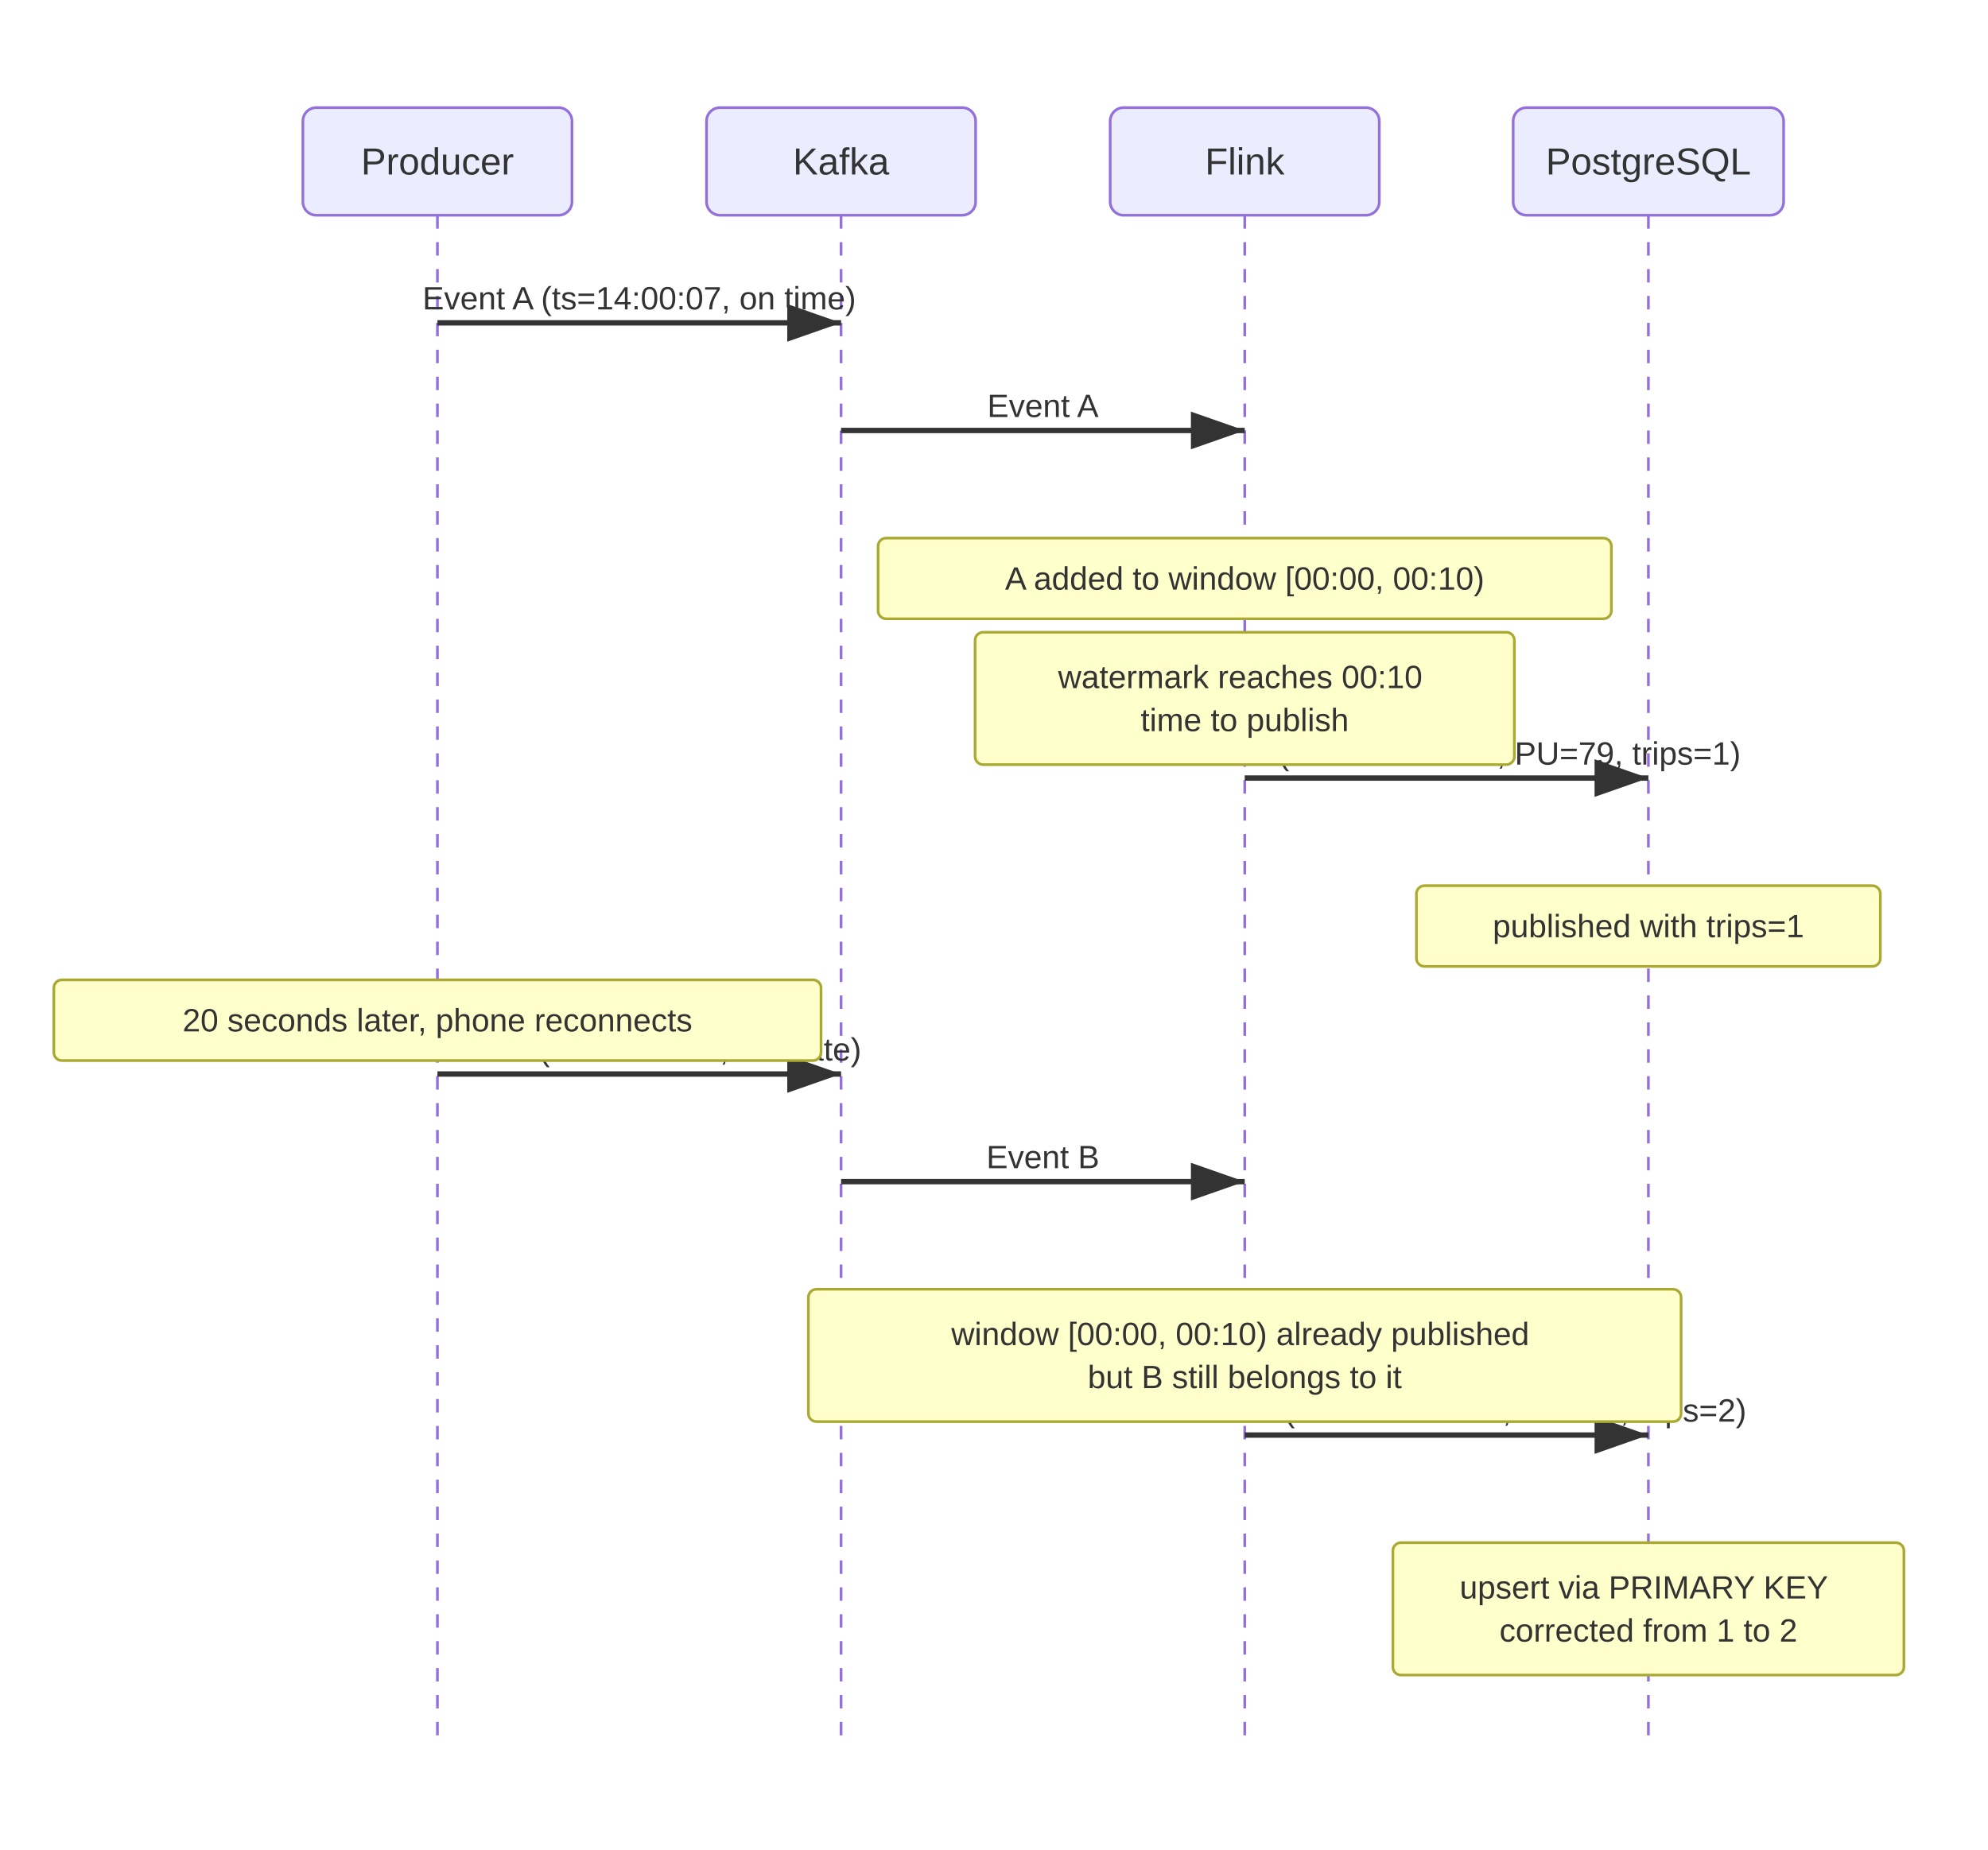
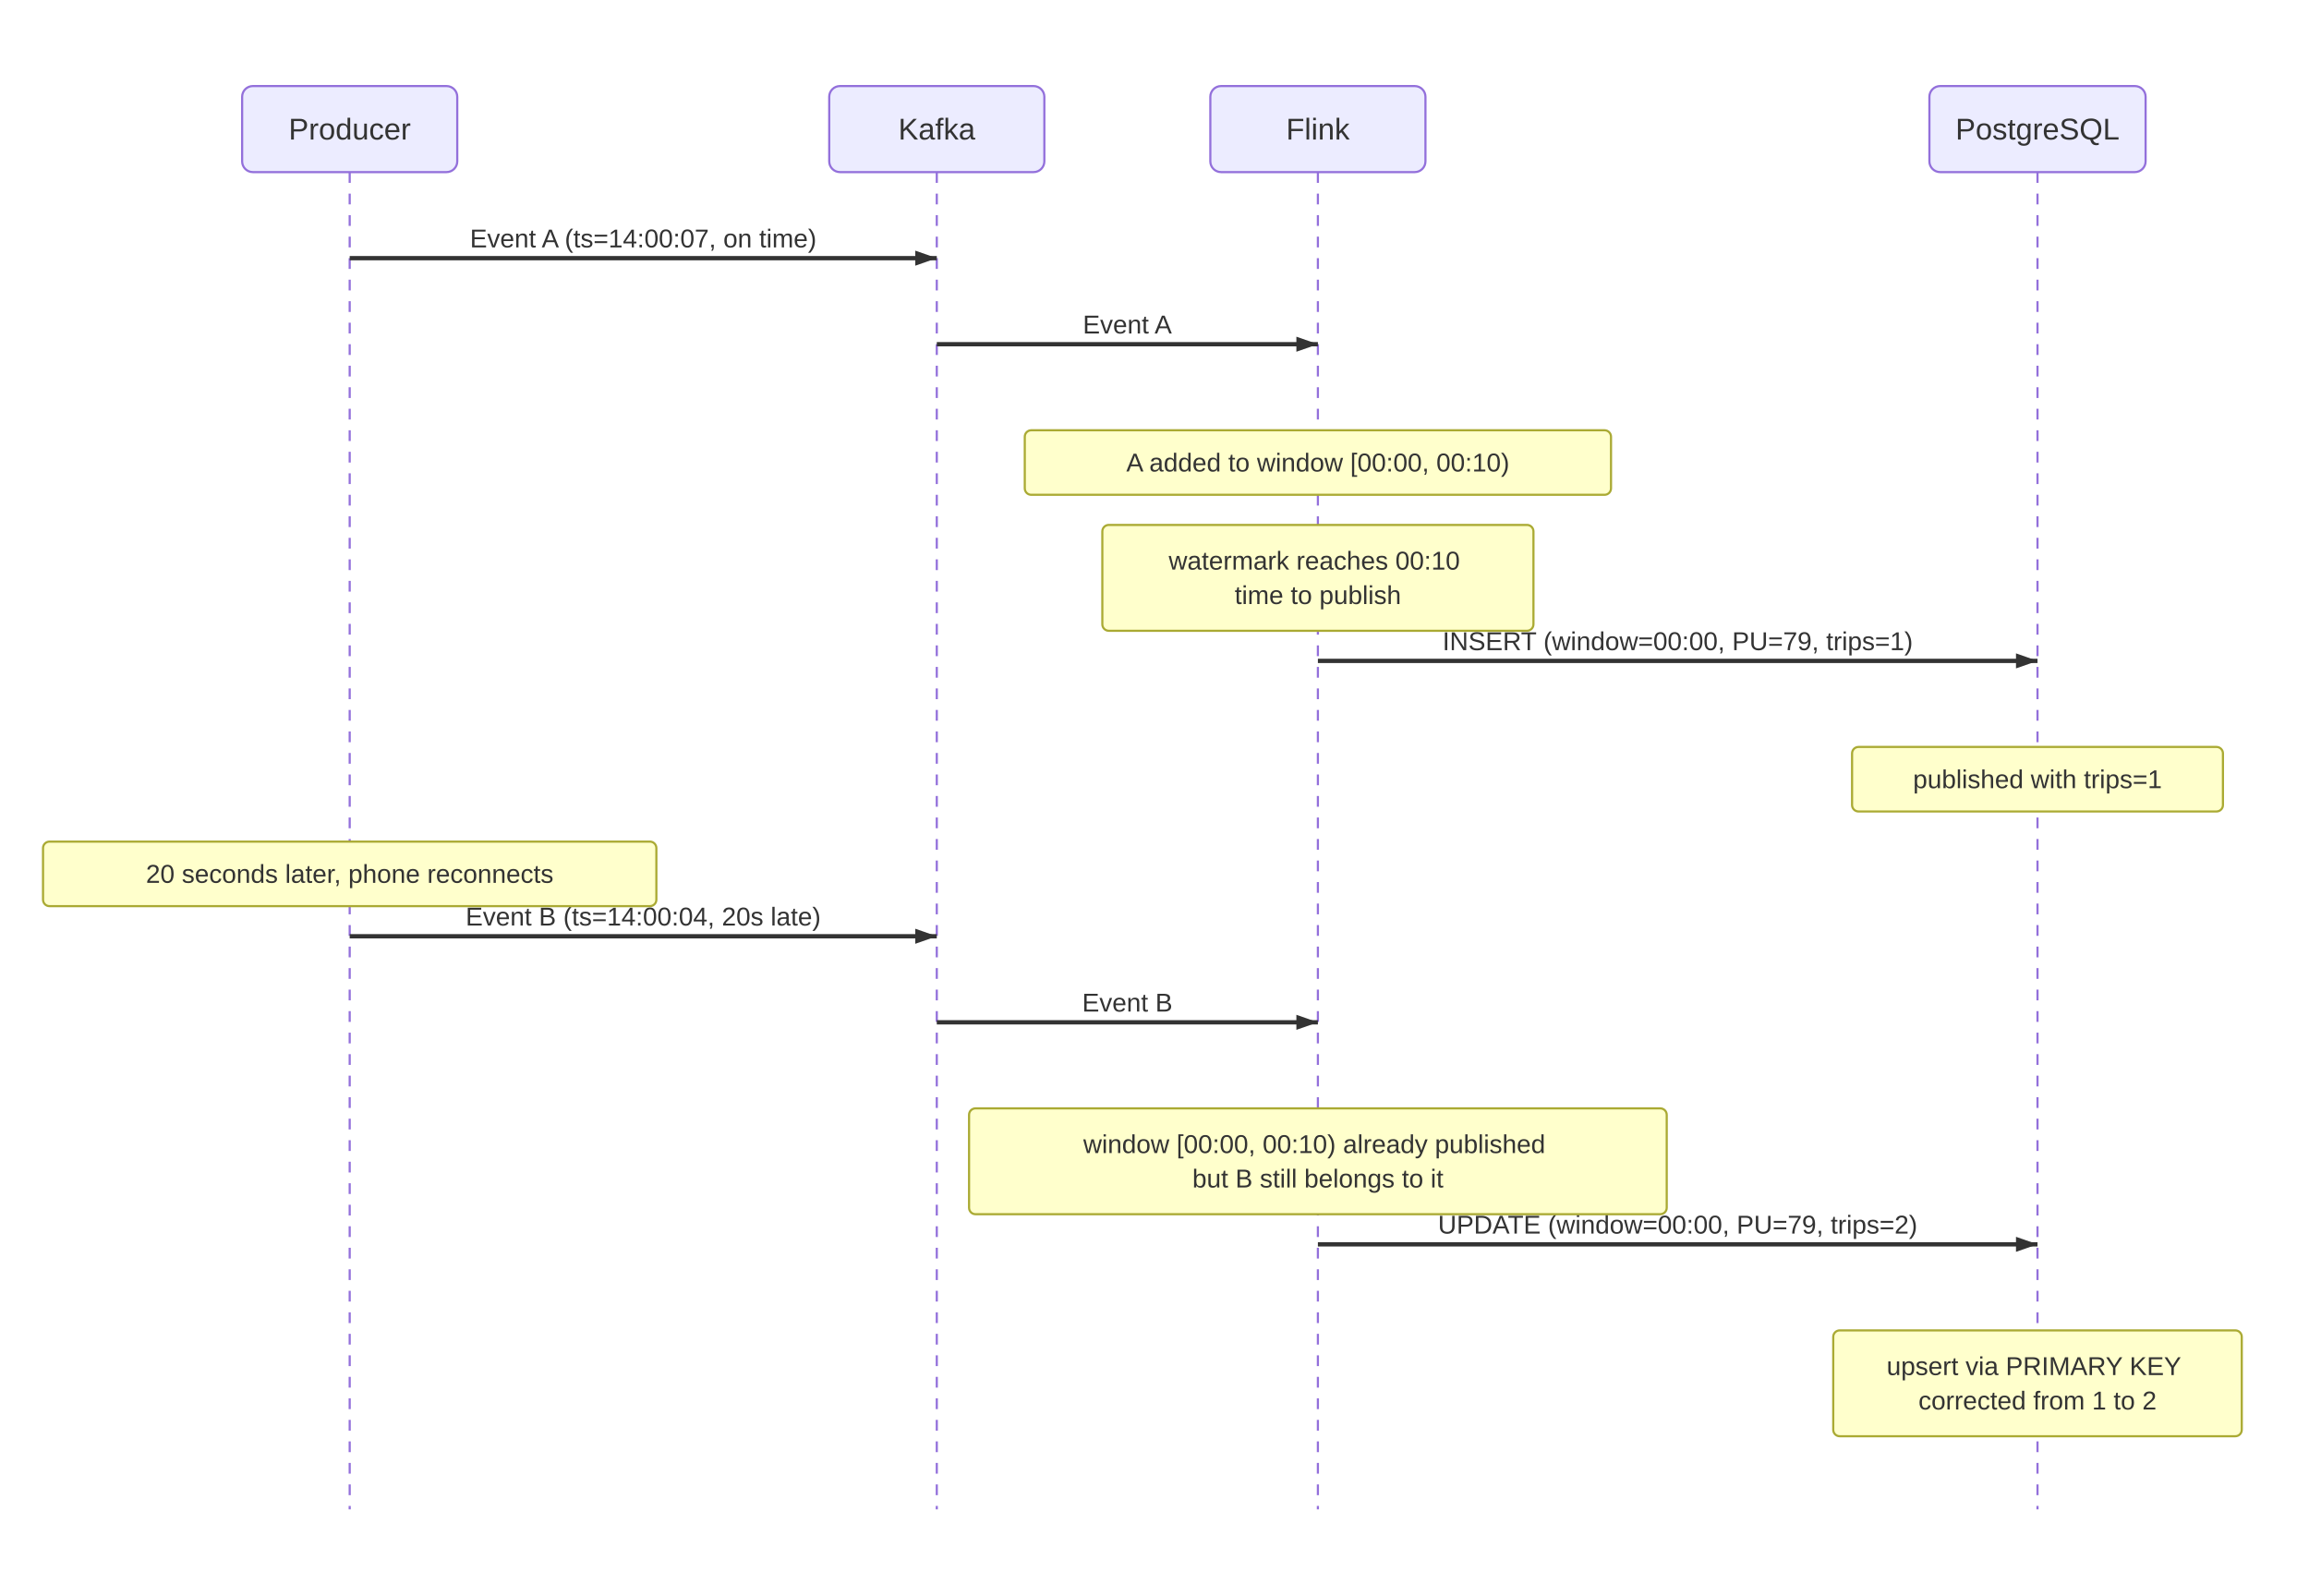
- <svg xmlns="http://www.w3.org/2000/svg" viewBox="-92.55 -20 738.75 687.6" width="738.75" height="687.6" style="background-color: white">
+ <svg xmlns="http://www.w3.org/2000/svg" viewBox="-92.55 -20 1073.3 741.6" width="1073.3" height="741.6" style="background-color: white">
  <defs>
-     <marker id="seq-arrow" markerWidth="10" markerHeight="7" refX="10" refY="3.5" orient="auto">
+     <marker id="seq-arrow" markerWidth="10" markerHeight="7" refX="10" refY="3.5" orient="auto" markerUnits="userSpaceOnUse">
      <polygon points="0 0, 10 3.5, 0 7" fill="#333333" />
    </marker>
-     <marker id="seq-arrow-open" markerWidth="10" markerHeight="7" refX="10" refY="3.5" orient="auto">
+     <marker id="seq-arrow-open" markerWidth="10" markerHeight="7" refX="10" refY="3.5" orient="auto" markerUnits="userSpaceOnUse">
      <polyline points="0 0, 10 3.5, 0 7" fill="none" stroke="#333333" stroke-width="1.5" />
    </marker>
-     <marker id="seq-cross" markerWidth="10" markerHeight="10" refX="5" refY="5" orient="auto">
+     <marker id="seq-cross" markerWidth="10" markerHeight="10" refX="5" refY="5" orient="auto" markerUnits="userSpaceOnUse">
      <line x1="0" y1="0" x2="10" y2="10" stroke="#333333" stroke-width="2" />
      <line x1="10" y1="0" x2="0" y2="10" stroke="#333333" stroke-width="2" />
    </marker>
-     <marker id="seq-async" markerWidth="10" markerHeight="7" refX="10" refY="3.5" orient="auto">
+     <marker id="seq-async" markerWidth="10" markerHeight="7" refX="10" refY="3.5" orient="auto" markerUnits="userSpaceOnUse">
      <polyline points="0 0, 10 3.5, 0 7" fill="none" stroke="#333333" stroke-width="1.5" />
    </marker>
  </defs>
  <style>.seq-participant rect { fill: #ECECFF; stroke: #9370DB; stroke-width: 1; }
.seq-participant text { fill: #333333; font-family: "trebuchet ms", verdana, arial, sans-serif, "Apple Color Emoji", "Segoe UI Emoji", "Noto Color Emoji", "Twemoji Mozilla"; font-size: 14px; }
.seq-lifeline { stroke: #9370DB; stroke-width: 1; stroke-dasharray: 5,5; }
.seq-message line, .seq-message path { stroke: #333333; stroke-width: 2; }
.seq-message text { fill: #333333; font-family: "trebuchet ms", verdana, arial, sans-serif, "Apple Color Emoji", "Segoe UI Emoji", "Noto Color Emoji", "Twemoji Mozilla"; font-size: 12px; }
.seq-activation { fill: #ECECFF; stroke: #9370DB; stroke-width: 1; }
.seq-note rect { fill: #ffffcc; stroke: #aaaa33; stroke-width: 1; }
.seq-note text { fill: #333333; font-family: "trebuchet ms", verdana, arial, sans-serif, "Apple Color Emoji", "Segoe UI Emoji", "Noto Color Emoji", "Twemoji Mozilla"; font-size: 12px; }
.seq-fragment rect { fill: none; stroke: #9370DB; stroke-width: 1; stroke-dasharray: 3,3; }
.seq-fragment text { fill: #333333; font-family: "trebuchet ms", verdana, arial, sans-serif, "Apple Color Emoji", "Segoe UI Emoji", "Noto Color Emoji", "Twemoji Mozilla"; font-size: 11px; font-weight: bold; }
.seq-actor line, .seq-actor circle { stroke: #9370DB; stroke-width: 1; fill: none; }
.seq-actor text { fill: #333333; font-family: "trebuchet ms", verdana, arial, sans-serif, "Apple Color Emoji", "Segoe UI Emoji", "Noto Color Emoji", "Twemoji Mozilla"; font-size: 14px; }
</style>
-   <line class="seq-lifeline" x1="70" y1="60" x2="70" y2="627.6" />
-   <line class="seq-lifeline" x1="220" y1="60" x2="220" y2="627.6" />
-   <line class="seq-lifeline" x1="370" y1="60" x2="370" y2="627.6" />
-   <line class="seq-lifeline" x1="520" y1="60" x2="520" y2="627.6" />
+   <line class="seq-lifeline" x1="70" y1="60" x2="70" y2="681.6" />
+   <line class="seq-lifeline" x1="342.9" y1="60" x2="342.9" y2="681.6" />
+   <line class="seq-lifeline" x1="520.05" y1="60" x2="520.05" y2="681.6" />
+   <line class="seq-lifeline" x1="854.55" y1="60" x2="854.55" y2="681.6" />
  <g class="seq-message">
-     <line x1="70" y1="100" x2="220" y2="100" marker-end="url(#seq-arrow)" />
-     <text x="145" text-anchor="middle" y="95">Event A (ts=14:00:07, on time)</text>
+     <line x1="70" y1="100" x2="342.9" y2="100" marker-end="url(#seq-arrow)" />
+     <text x="206.45" text-anchor="middle" y="95">Event A (ts=14:00:07, on time)</text>
  </g>
  <g class="seq-message">
-     <line x1="220" y1="140" x2="370" y2="140" marker-end="url(#seq-arrow)" />
-     <text x="295" text-anchor="middle" y="135">Event A</text>
+     <line x1="342.9" y1="140" x2="520.05" y2="140" marker-end="url(#seq-arrow)" />
+     <text x="431.47" text-anchor="middle" y="135">Event A</text>
  </g>
  <g class="seq-message">
-     <line x1="370" y1="269.2" x2="520" y2="269.2" marker-end="url(#seq-arrow)" />
-     <text x="445" text-anchor="middle" y="264.2">INSERT (window=00:00, PU=79, trips=1)</text>
+     <line x1="520.05" y1="287.2" x2="854.55" y2="287.2" marker-end="url(#seq-arrow)" />
+     <text x="687.3" text-anchor="middle" y="282.2">INSERT (window=00:00, PU=79, trips=1)</text>
  </g>
  <g class="seq-message">
-     <line x1="70" y1="379.2" x2="220" y2="379.2" marker-end="url(#seq-arrow)" />
-     <text x="145" text-anchor="middle" y="374.2">Event B (ts=14:00:04, 20s late)</text>
+     <line x1="70" y1="415.2" x2="342.9" y2="415.2" marker-end="url(#seq-arrow)" />
+     <text x="206.45" text-anchor="middle" y="410.2">Event B (ts=14:00:04, 20s late)</text>
  </g>
  <g class="seq-message">
-     <line x1="220" y1="419.2" x2="370" y2="419.2" marker-end="url(#seq-arrow)" />
-     <text x="295" text-anchor="middle" y="414.2">Event B</text>
+     <line x1="342.9" y1="455.2" x2="520.05" y2="455.2" marker-end="url(#seq-arrow)" />
+     <text x="431.47" text-anchor="middle" y="450.2">Event B</text>
  </g>
  <g class="seq-message">
-     <line x1="370" y1="513.4" x2="520" y2="513.4" marker-end="url(#seq-arrow)" />
-     <text x="445" text-anchor="middle" y="508.4">UPDATE (window=00:00, PU=79, trips=2)</text>
+     <line x1="520.05" y1="558.4" x2="854.55" y2="558.4" marker-end="url(#seq-arrow)" />
+     <text x="687.3" text-anchor="middle" y="553.4">UPDATE (window=00:00, PU=79, trips=2)</text>
  </g>
  <g class="seq-note">
-     <rect x="233.75" y="180" width="272.5" height="30" rx="3" />
-     <text text-anchor="middle" x="370" y="195" dominant-baseline="central">A added to window [00:00, 00:10)</text>
+     <rect x="383.8" y="180" width="272.5" height="30" rx="3" />
+     <text text-anchor="middle" x="520.05" y="195" dominant-baseline="central">A added to window [00:00, 00:10)</text>
  </g>
  <g class="seq-note">
-     <rect x="269.8" y="215" width="200.4" height="49.2" rx="3" />
-     <text text-anchor="middle" x="370" y="231.6" dominant-baseline="central">
-       <tspan x="370" dy="0">watermark reaches 00:10</tspan>
-       <tspan x="370" dy="16">time to publish</tspan>
+     <rect x="419.85" y="224" width="200.4" height="49.2" rx="3" />
+     <text text-anchor="middle" x="520.05" y="240.6" dominant-baseline="central">
+       <tspan x="520.05" dy="0">watermark reaches 00:10</tspan>
+       <tspan x="520.05" dy="16">time to publish</tspan>
    </text>
  </g>
  <g class="seq-note">
-     <rect x="433.8" y="309.2" width="172.4" height="30" rx="3" />
-     <text text-anchor="middle" x="520" y="324.2" dominant-baseline="central">published with trips=1</text>
+     <rect x="768.35" y="327.2" width="172.4" height="30" rx="3" />
+     <text text-anchor="middle" x="854.55" y="342.2" dominant-baseline="central">published with trips=1</text>
  </g>
  <g class="seq-note">
-     <rect x="-72.55" y="344.2" width="285.1" height="30" rx="3" />
-     <text text-anchor="middle" x="70" y="359.2" dominant-baseline="central">20 seconds later, phone reconnects</text>
+     <rect x="-72.55" y="371.2" width="285.1" height="30" rx="3" />
+     <text text-anchor="middle" x="70" y="386.2" dominant-baseline="central">20 seconds later, phone reconnects</text>
  </g>
  <g class="seq-note">
-     <rect x="207.85" y="459.2" width="324.3" height="49.2" rx="3" />
-     <text text-anchor="middle" x="370" y="475.8" dominant-baseline="central">
-       <tspan x="370" dy="0">window [00:00, 00:10) already published</tspan>
-       <tspan x="370" dy="16">but B still belongs to it</tspan>
+     <rect x="357.9" y="495.2" width="324.3" height="49.2" rx="3" />
+     <text text-anchor="middle" x="520.05" y="511.8" dominant-baseline="central">
+       <tspan x="520.05" dy="0">window [00:00, 00:10) already published</tspan>
+       <tspan x="520.05" dy="16">but B still belongs to it</tspan>
    </text>
  </g>
  <g class="seq-note">
-     <rect x="425.05" y="553.4" width="189.9" height="49.2" rx="3" />
-     <text text-anchor="middle" x="520" y="570" dominant-baseline="central">
-       <tspan x="520" dy="0">upsert via PRIMARY KEY</tspan>
-       <tspan x="520" dy="16">corrected from 1 to 2</tspan>
+     <rect x="759.6" y="598.4" width="189.9" height="49.2" rx="3" />
+     <text text-anchor="middle" x="854.55" y="615" dominant-baseline="central">
+       <tspan x="854.55" dy="0">upsert via PRIMARY KEY</tspan>
+       <tspan x="854.55" dy="16">corrected from 1 to 2</tspan>
    </text>
  </g>
  <g class="seq-participant" data-participant-id="P">
    <rect x="20" y="20" width="100" height="40" rx="5" />
    <text x="70" y="40" text-anchor="middle" dominant-baseline="central">Producer</text>
  </g>
  <g class="seq-participant" data-participant-id="K">
-     <rect x="170" y="20" width="100" height="40" rx="5" />
-     <text x="220" y="40" text-anchor="middle" dominant-baseline="central">Kafka</text>
+     <rect x="292.9" y="20" width="100" height="40" rx="5" />
+     <text x="342.9" y="40" text-anchor="middle" dominant-baseline="central">Kafka</text>
  </g>
  <g class="seq-participant" data-participant-id="F">
-     <rect x="320" y="20" width="100" height="40" rx="5" />
-     <text x="370" y="40" text-anchor="middle" dominant-baseline="central">Flink</text>
+     <rect x="470.05" y="20" width="100" height="40" rx="5" />
+     <text x="520.05" y="40" text-anchor="middle" dominant-baseline="central">Flink</text>
  </g>
  <g class="seq-participant" data-participant-id="PG">
-     <rect x="469.75" y="20" width="100.5" height="40" rx="5" />
-     <text x="520" y="40" text-anchor="middle" dominant-baseline="central">PostgreSQL</text>
+     <rect x="804.3" y="20" width="100.5" height="40" rx="5" />
+     <text x="854.55" y="40" text-anchor="middle" dominant-baseline="central">PostgreSQL</text>
  </g>
</svg>
